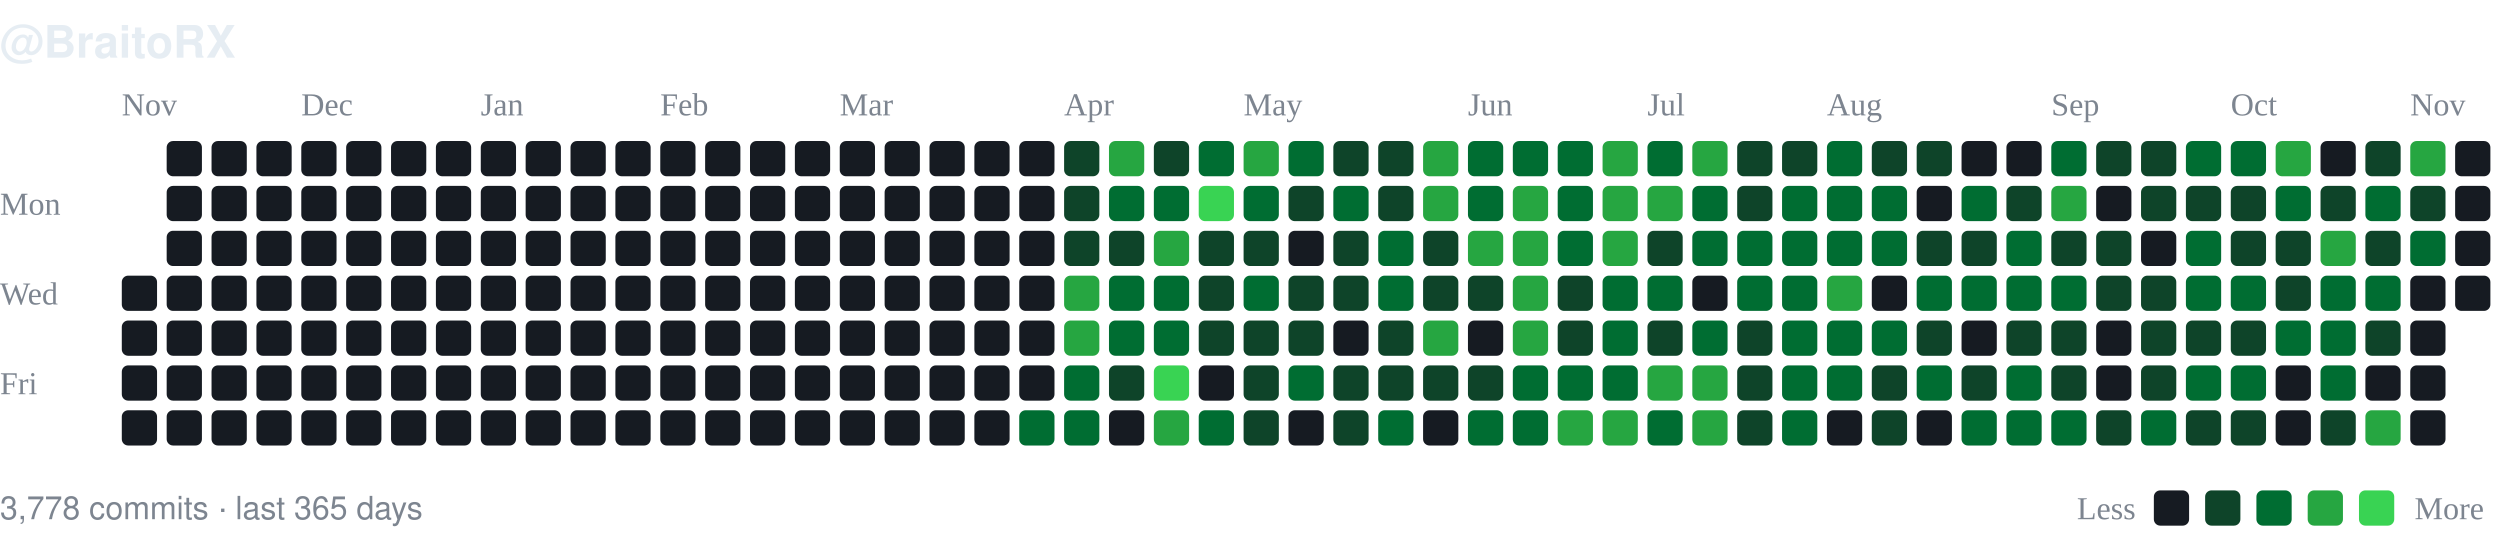
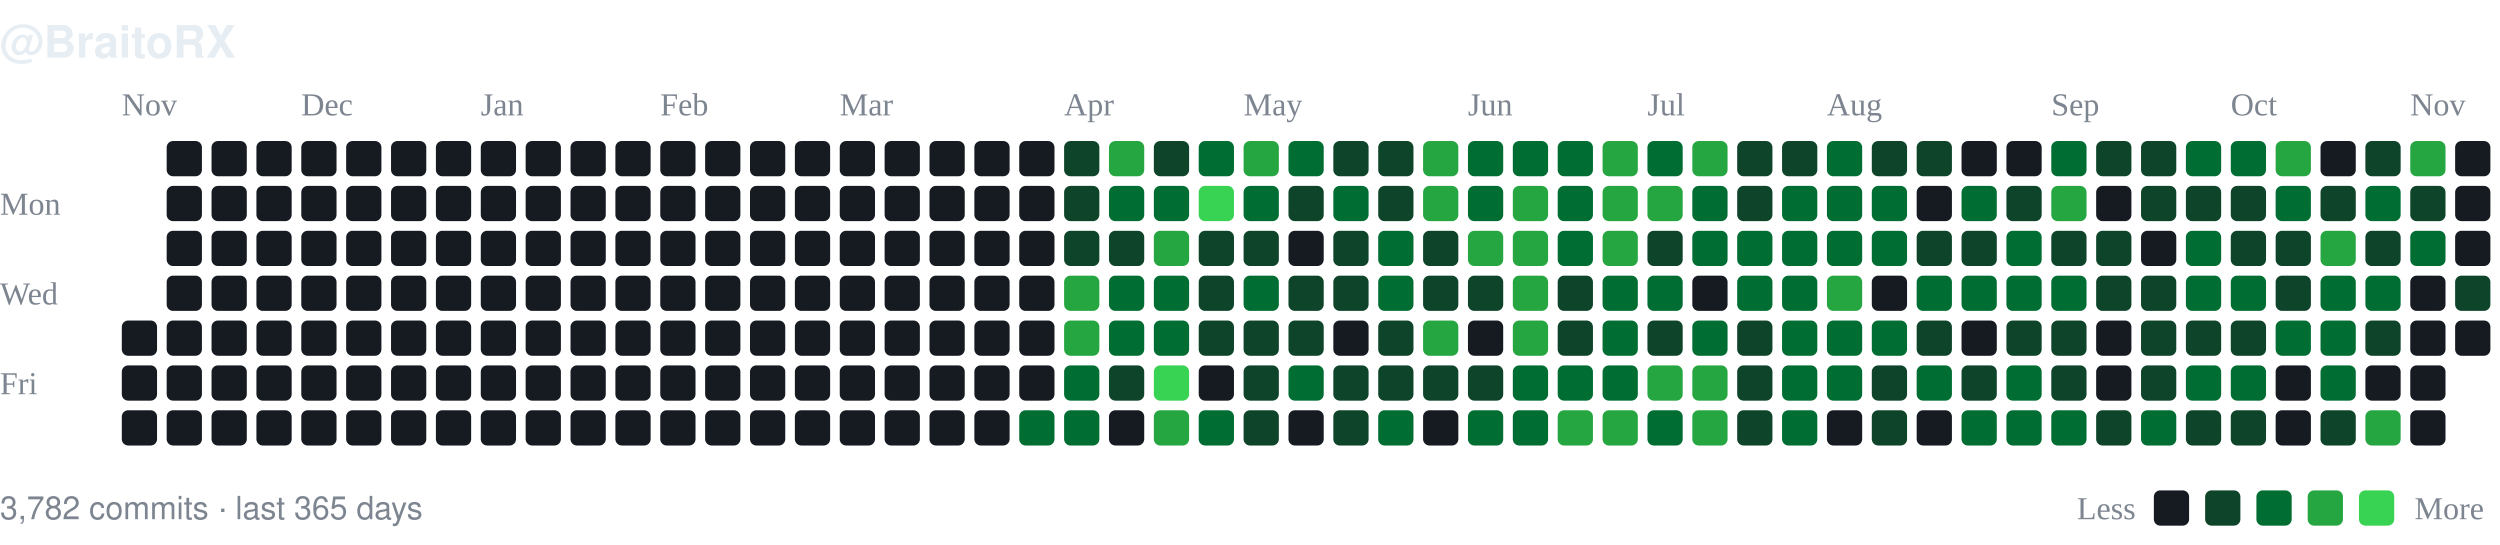
<svg xmlns="http://www.w3.org/2000/svg" width="780" height="170" viewBox="0 0 780 170" role="img">
  <text x="0" y="18" font-size="14" font-weight="600" fill="#e6edf3" font-family="ui-sans-serif,-apple-system,Segoe UI,Helvetica,Arial,sans-serif">@BraitoRX</text>
  <text x="0" y="67" font-size="10" fill="#7d8590">Mon</text>
  <text x="0" y="95" font-size="10" fill="#7d8590">Wed</text>
  <text x="0" y="123" font-size="10" fill="#7d8590">Fri</text>
  <text x="38" y="36" font-size="10" fill="#7d8590">Nov</text>
-   <rect x="38" y="86" width="11" height="11" rx="2" fill="#161b22" />
  <rect x="38" y="100" width="11" height="11" rx="2" fill="#161b22" />
  <rect x="38" y="114" width="11" height="11" rx="2" fill="#161b22" />
  <rect x="38" y="128" width="11" height="11" rx="2" fill="#161b22" />
  <rect x="52" y="44" width="11" height="11" rx="2" fill="#161b22" />
  <rect x="52" y="58" width="11" height="11" rx="2" fill="#161b22" />
  <rect x="52" y="72" width="11" height="11" rx="2" fill="#161b22" />
  <rect x="52" y="86" width="11" height="11" rx="2" fill="#161b22" />
  <rect x="52" y="100" width="11" height="11" rx="2" fill="#161b22" />
  <rect x="52" y="114" width="11" height="11" rx="2" fill="#161b22" />
  <rect x="52" y="128" width="11" height="11" rx="2" fill="#161b22" />
  <rect x="66" y="44" width="11" height="11" rx="2" fill="#161b22" />
  <rect x="66" y="58" width="11" height="11" rx="2" fill="#161b22" />
  <rect x="66" y="72" width="11" height="11" rx="2" fill="#161b22" />
  <rect x="66" y="86" width="11" height="11" rx="2" fill="#161b22" />
  <rect x="66" y="100" width="11" height="11" rx="2" fill="#161b22" />
  <rect x="66" y="114" width="11" height="11" rx="2" fill="#161b22" />
  <rect x="66" y="128" width="11" height="11" rx="2" fill="#161b22" />
  <rect x="80" y="44" width="11" height="11" rx="2" fill="#161b22" />
  <rect x="80" y="58" width="11" height="11" rx="2" fill="#161b22" />
  <rect x="80" y="72" width="11" height="11" rx="2" fill="#161b22" />
  <rect x="80" y="86" width="11" height="11" rx="2" fill="#161b22" />
  <rect x="80" y="100" width="11" height="11" rx="2" fill="#161b22" />
  <rect x="80" y="114" width="11" height="11" rx="2" fill="#161b22" />
  <rect x="80" y="128" width="11" height="11" rx="2" fill="#161b22" />
  <text x="94" y="36" font-size="10" fill="#7d8590">Dec</text>
  <rect x="94" y="44" width="11" height="11" rx="2" fill="#161b22" />
  <rect x="94" y="58" width="11" height="11" rx="2" fill="#161b22" />
  <rect x="94" y="72" width="11" height="11" rx="2" fill="#161b22" />
  <rect x="94" y="86" width="11" height="11" rx="2" fill="#161b22" />
  <rect x="94" y="100" width="11" height="11" rx="2" fill="#161b22" />
  <rect x="94" y="114" width="11" height="11" rx="2" fill="#161b22" />
  <rect x="94" y="128" width="11" height="11" rx="2" fill="#161b22" />
  <rect x="108" y="44" width="11" height="11" rx="2" fill="#161b22" />
  <rect x="108" y="58" width="11" height="11" rx="2" fill="#161b22" />
  <rect x="108" y="72" width="11" height="11" rx="2" fill="#161b22" />
  <rect x="108" y="86" width="11" height="11" rx="2" fill="#161b22" />
  <rect x="108" y="100" width="11" height="11" rx="2" fill="#161b22" />
  <rect x="108" y="114" width="11" height="11" rx="2" fill="#161b22" />
  <rect x="108" y="128" width="11" height="11" rx="2" fill="#161b22" />
  <rect x="122" y="44" width="11" height="11" rx="2" fill="#161b22" />
  <rect x="122" y="58" width="11" height="11" rx="2" fill="#161b22" />
  <rect x="122" y="72" width="11" height="11" rx="2" fill="#161b22" />
  <rect x="122" y="86" width="11" height="11" rx="2" fill="#161b22" />
  <rect x="122" y="100" width="11" height="11" rx="2" fill="#161b22" />
  <rect x="122" y="114" width="11" height="11" rx="2" fill="#161b22" />
  <rect x="122" y="128" width="11" height="11" rx="2" fill="#161b22" />
  <rect x="136" y="44" width="11" height="11" rx="2" fill="#161b22" />
  <rect x="136" y="58" width="11" height="11" rx="2" fill="#161b22" />
  <rect x="136" y="72" width="11" height="11" rx="2" fill="#161b22" />
  <rect x="136" y="86" width="11" height="11" rx="2" fill="#161b22" />
  <rect x="136" y="100" width="11" height="11" rx="2" fill="#161b22" />
  <rect x="136" y="114" width="11" height="11" rx="2" fill="#161b22" />
  <rect x="136" y="128" width="11" height="11" rx="2" fill="#161b22" />
  <text x="150" y="36" font-size="10" fill="#7d8590">Jan</text>
  <rect x="150" y="44" width="11" height="11" rx="2" fill="#161b22" />
  <rect x="150" y="58" width="11" height="11" rx="2" fill="#161b22" />
  <rect x="150" y="72" width="11" height="11" rx="2" fill="#161b22" />
  <rect x="150" y="86" width="11" height="11" rx="2" fill="#161b22" />
  <rect x="150" y="100" width="11" height="11" rx="2" fill="#161b22" />
  <rect x="150" y="114" width="11" height="11" rx="2" fill="#161b22" />
  <rect x="150" y="128" width="11" height="11" rx="2" fill="#161b22" />
  <rect x="164" y="44" width="11" height="11" rx="2" fill="#161b22" />
  <rect x="164" y="58" width="11" height="11" rx="2" fill="#161b22" />
  <rect x="164" y="72" width="11" height="11" rx="2" fill="#161b22" />
  <rect x="164" y="86" width="11" height="11" rx="2" fill="#161b22" />
  <rect x="164" y="100" width="11" height="11" rx="2" fill="#161b22" />
  <rect x="164" y="114" width="11" height="11" rx="2" fill="#161b22" />
  <rect x="164" y="128" width="11" height="11" rx="2" fill="#161b22" />
  <rect x="178" y="44" width="11" height="11" rx="2" fill="#161b22" />
  <rect x="178" y="58" width="11" height="11" rx="2" fill="#161b22" />
  <rect x="178" y="72" width="11" height="11" rx="2" fill="#161b22" />
  <rect x="178" y="86" width="11" height="11" rx="2" fill="#161b22" />
  <rect x="178" y="100" width="11" height="11" rx="2" fill="#161b22" />
  <rect x="178" y="114" width="11" height="11" rx="2" fill="#161b22" />
  <rect x="178" y="128" width="11" height="11" rx="2" fill="#161b22" />
  <rect x="192" y="44" width="11" height="11" rx="2" fill="#161b22" />
  <rect x="192" y="58" width="11" height="11" rx="2" fill="#161b22" />
  <rect x="192" y="72" width="11" height="11" rx="2" fill="#161b22" />
  <rect x="192" y="86" width="11" height="11" rx="2" fill="#161b22" />
  <rect x="192" y="100" width="11" height="11" rx="2" fill="#161b22" />
  <rect x="192" y="114" width="11" height="11" rx="2" fill="#161b22" />
  <rect x="192" y="128" width="11" height="11" rx="2" fill="#161b22" />
  <text x="206" y="36" font-size="10" fill="#7d8590">Feb</text>
  <rect x="206" y="44" width="11" height="11" rx="2" fill="#161b22" />
  <rect x="206" y="58" width="11" height="11" rx="2" fill="#161b22" />
  <rect x="206" y="72" width="11" height="11" rx="2" fill="#161b22" />
  <rect x="206" y="86" width="11" height="11" rx="2" fill="#161b22" />
  <rect x="206" y="100" width="11" height="11" rx="2" fill="#161b22" />
  <rect x="206" y="114" width="11" height="11" rx="2" fill="#161b22" />
  <rect x="206" y="128" width="11" height="11" rx="2" fill="#161b22" />
  <rect x="220" y="44" width="11" height="11" rx="2" fill="#161b22" />
  <rect x="220" y="58" width="11" height="11" rx="2" fill="#161b22" />
  <rect x="220" y="72" width="11" height="11" rx="2" fill="#161b22" />
  <rect x="220" y="86" width="11" height="11" rx="2" fill="#161b22" />
  <rect x="220" y="100" width="11" height="11" rx="2" fill="#161b22" />
  <rect x="220" y="114" width="11" height="11" rx="2" fill="#161b22" />
  <rect x="220" y="128" width="11" height="11" rx="2" fill="#161b22" />
  <rect x="234" y="44" width="11" height="11" rx="2" fill="#161b22" />
  <rect x="234" y="58" width="11" height="11" rx="2" fill="#161b22" />
  <rect x="234" y="72" width="11" height="11" rx="2" fill="#161b22" />
  <rect x="234" y="86" width="11" height="11" rx="2" fill="#161b22" />
  <rect x="234" y="100" width="11" height="11" rx="2" fill="#161b22" />
  <rect x="234" y="114" width="11" height="11" rx="2" fill="#161b22" />
  <rect x="234" y="128" width="11" height="11" rx="2" fill="#161b22" />
  <rect x="248" y="44" width="11" height="11" rx="2" fill="#161b22" />
  <rect x="248" y="58" width="11" height="11" rx="2" fill="#161b22" />
  <rect x="248" y="72" width="11" height="11" rx="2" fill="#161b22" />
  <rect x="248" y="86" width="11" height="11" rx="2" fill="#161b22" />
  <rect x="248" y="100" width="11" height="11" rx="2" fill="#161b22" />
  <rect x="248" y="114" width="11" height="11" rx="2" fill="#161b22" />
  <rect x="248" y="128" width="11" height="11" rx="2" fill="#161b22" />
  <text x="262" y="36" font-size="10" fill="#7d8590">Mar</text>
  <rect x="262" y="44" width="11" height="11" rx="2" fill="#161b22" />
  <rect x="262" y="58" width="11" height="11" rx="2" fill="#161b22" />
  <rect x="262" y="72" width="11" height="11" rx="2" fill="#161b22" />
  <rect x="262" y="86" width="11" height="11" rx="2" fill="#161b22" />
  <rect x="262" y="100" width="11" height="11" rx="2" fill="#161b22" />
  <rect x="262" y="114" width="11" height="11" rx="2" fill="#161b22" />
  <rect x="262" y="128" width="11" height="11" rx="2" fill="#161b22" />
  <rect x="276" y="44" width="11" height="11" rx="2" fill="#161b22" />
  <rect x="276" y="58" width="11" height="11" rx="2" fill="#161b22" />
  <rect x="276" y="72" width="11" height="11" rx="2" fill="#161b22" />
  <rect x="276" y="86" width="11" height="11" rx="2" fill="#161b22" />
  <rect x="276" y="100" width="11" height="11" rx="2" fill="#161b22" />
  <rect x="276" y="114" width="11" height="11" rx="2" fill="#161b22" />
  <rect x="276" y="128" width="11" height="11" rx="2" fill="#161b22" />
  <rect x="290" y="44" width="11" height="11" rx="2" fill="#161b22" />
  <rect x="290" y="58" width="11" height="11" rx="2" fill="#161b22" />
  <rect x="290" y="72" width="11" height="11" rx="2" fill="#161b22" />
  <rect x="290" y="86" width="11" height="11" rx="2" fill="#161b22" />
  <rect x="290" y="100" width="11" height="11" rx="2" fill="#161b22" />
  <rect x="290" y="114" width="11" height="11" rx="2" fill="#161b22" />
  <rect x="290" y="128" width="11" height="11" rx="2" fill="#161b22" />
  <rect x="304" y="44" width="11" height="11" rx="2" fill="#161b22" />
  <rect x="304" y="58" width="11" height="11" rx="2" fill="#161b22" />
  <rect x="304" y="72" width="11" height="11" rx="2" fill="#161b22" />
  <rect x="304" y="86" width="11" height="11" rx="2" fill="#161b22" />
  <rect x="304" y="100" width="11" height="11" rx="2" fill="#161b22" />
  <rect x="304" y="114" width="11" height="11" rx="2" fill="#161b22" />
  <rect x="304" y="128" width="11" height="11" rx="2" fill="#161b22" />
  <rect x="318" y="44" width="11" height="11" rx="2" fill="#161b22" />
  <rect x="318" y="58" width="11" height="11" rx="2" fill="#161b22" />
  <rect x="318" y="72" width="11" height="11" rx="2" fill="#161b22" />
  <rect x="318" y="86" width="11" height="11" rx="2" fill="#161b22" />
  <rect x="318" y="100" width="11" height="11" rx="2" fill="#161b22" />
  <rect x="318" y="114" width="11" height="11" rx="2" fill="#161b22" />
  <rect x="318" y="128" width="11" height="11" rx="2" fill="#006d32" />
  <text x="332" y="36" font-size="10" fill="#7d8590">Apr</text>
  <rect x="332" y="44" width="11" height="11" rx="2" fill="#0e4429" />
  <rect x="332" y="58" width="11" height="11" rx="2" fill="#0e4429" />
  <rect x="332" y="72" width="11" height="11" rx="2" fill="#0e4429" />
  <rect x="332" y="86" width="11" height="11" rx="2" fill="#26a641" />
  <rect x="332" y="100" width="11" height="11" rx="2" fill="#26a641" />
  <rect x="332" y="114" width="11" height="11" rx="2" fill="#006d32" />
  <rect x="332" y="128" width="11" height="11" rx="2" fill="#006d32" />
  <rect x="346" y="44" width="11" height="11" rx="2" fill="#26a641" />
  <rect x="346" y="58" width="11" height="11" rx="2" fill="#006d32" />
  <rect x="346" y="72" width="11" height="11" rx="2" fill="#0e4429" />
  <rect x="346" y="86" width="11" height="11" rx="2" fill="#006d32" />
  <rect x="346" y="100" width="11" height="11" rx="2" fill="#006d32" />
  <rect x="346" y="114" width="11" height="11" rx="2" fill="#0e4429" />
  <rect x="346" y="128" width="11" height="11" rx="2" fill="#161b22" />
  <rect x="360" y="44" width="11" height="11" rx="2" fill="#0e4429" />
  <rect x="360" y="58" width="11" height="11" rx="2" fill="#006d32" />
  <rect x="360" y="72" width="11" height="11" rx="2" fill="#26a641" />
  <rect x="360" y="86" width="11" height="11" rx="2" fill="#006d32" />
  <rect x="360" y="100" width="11" height="11" rx="2" fill="#006d32" />
  <rect x="360" y="114" width="11" height="11" rx="2" fill="#39d353" />
  <rect x="360" y="128" width="11" height="11" rx="2" fill="#26a641" />
  <rect x="374" y="44" width="11" height="11" rx="2" fill="#006d32" />
  <rect x="374" y="58" width="11" height="11" rx="2" fill="#39d353" />
  <rect x="374" y="72" width="11" height="11" rx="2" fill="#0e4429" />
  <rect x="374" y="86" width="11" height="11" rx="2" fill="#0e4429" />
  <rect x="374" y="100" width="11" height="11" rx="2" fill="#0e4429" />
  <rect x="374" y="114" width="11" height="11" rx="2" fill="#161b22" />
  <rect x="374" y="128" width="11" height="11" rx="2" fill="#006d32" />
  <text x="388" y="36" font-size="10" fill="#7d8590">May</text>
  <rect x="388" y="44" width="11" height="11" rx="2" fill="#26a641" />
  <rect x="388" y="58" width="11" height="11" rx="2" fill="#006d32" />
  <rect x="388" y="72" width="11" height="11" rx="2" fill="#0e4429" />
  <rect x="388" y="86" width="11" height="11" rx="2" fill="#006d32" />
  <rect x="388" y="100" width="11" height="11" rx="2" fill="#0e4429" />
  <rect x="388" y="114" width="11" height="11" rx="2" fill="#0e4429" />
  <rect x="388" y="128" width="11" height="11" rx="2" fill="#0e4429" />
  <rect x="402" y="44" width="11" height="11" rx="2" fill="#006d32" />
  <rect x="402" y="58" width="11" height="11" rx="2" fill="#0e4429" />
  <rect x="402" y="72" width="11" height="11" rx="2" fill="#161b22" />
  <rect x="402" y="86" width="11" height="11" rx="2" fill="#0e4429" />
  <rect x="402" y="100" width="11" height="11" rx="2" fill="#0e4429" />
  <rect x="402" y="114" width="11" height="11" rx="2" fill="#006d32" />
  <rect x="402" y="128" width="11" height="11" rx="2" fill="#161b22" />
  <rect x="416" y="44" width="11" height="11" rx="2" fill="#0e4429" />
  <rect x="416" y="58" width="11" height="11" rx="2" fill="#006d32" />
  <rect x="416" y="72" width="11" height="11" rx="2" fill="#0e4429" />
  <rect x="416" y="86" width="11" height="11" rx="2" fill="#0e4429" />
  <rect x="416" y="100" width="11" height="11" rx="2" fill="#161b22" />
  <rect x="416" y="114" width="11" height="11" rx="2" fill="#0e4429" />
  <rect x="416" y="128" width="11" height="11" rx="2" fill="#0e4429" />
  <rect x="430" y="44" width="11" height="11" rx="2" fill="#0e4429" />
  <rect x="430" y="58" width="11" height="11" rx="2" fill="#0e4429" />
  <rect x="430" y="72" width="11" height="11" rx="2" fill="#006d32" />
  <rect x="430" y="86" width="11" height="11" rx="2" fill="#006d32" />
  <rect x="430" y="100" width="11" height="11" rx="2" fill="#0e4429" />
  <rect x="430" y="114" width="11" height="11" rx="2" fill="#0e4429" />
  <rect x="430" y="128" width="11" height="11" rx="2" fill="#006d32" />
  <rect x="444" y="44" width="11" height="11" rx="2" fill="#26a641" />
  <rect x="444" y="58" width="11" height="11" rx="2" fill="#26a641" />
  <rect x="444" y="72" width="11" height="11" rx="2" fill="#0e4429" />
  <rect x="444" y="86" width="11" height="11" rx="2" fill="#0e4429" />
  <rect x="444" y="100" width="11" height="11" rx="2" fill="#26a641" />
  <rect x="444" y="114" width="11" height="11" rx="2" fill="#0e4429" />
  <rect x="444" y="128" width="11" height="11" rx="2" fill="#161b22" />
  <text x="458" y="36" font-size="10" fill="#7d8590">Jun</text>
  <rect x="458" y="44" width="11" height="11" rx="2" fill="#006d32" />
  <rect x="458" y="58" width="11" height="11" rx="2" fill="#006d32" />
  <rect x="458" y="72" width="11" height="11" rx="2" fill="#26a641" />
  <rect x="458" y="86" width="11" height="11" rx="2" fill="#0e4429" />
  <rect x="458" y="100" width="11" height="11" rx="2" fill="#161b22" />
  <rect x="458" y="114" width="11" height="11" rx="2" fill="#0e4429" />
  <rect x="458" y="128" width="11" height="11" rx="2" fill="#006d32" />
  <rect x="472" y="44" width="11" height="11" rx="2" fill="#006d32" />
  <rect x="472" y="58" width="11" height="11" rx="2" fill="#26a641" />
  <rect x="472" y="72" width="11" height="11" rx="2" fill="#26a641" />
  <rect x="472" y="86" width="11" height="11" rx="2" fill="#26a641" />
  <rect x="472" y="100" width="11" height="11" rx="2" fill="#26a641" />
  <rect x="472" y="114" width="11" height="11" rx="2" fill="#006d32" />
  <rect x="472" y="128" width="11" height="11" rx="2" fill="#006d32" />
  <rect x="486" y="44" width="11" height="11" rx="2" fill="#006d32" />
  <rect x="486" y="58" width="11" height="11" rx="2" fill="#006d32" />
  <rect x="486" y="72" width="11" height="11" rx="2" fill="#006d32" />
  <rect x="486" y="86" width="11" height="11" rx="2" fill="#0e4429" />
  <rect x="486" y="100" width="11" height="11" rx="2" fill="#0e4429" />
  <rect x="486" y="114" width="11" height="11" rx="2" fill="#006d32" />
  <rect x="486" y="128" width="11" height="11" rx="2" fill="#26a641" />
  <rect x="500" y="44" width="11" height="11" rx="2" fill="#26a641" />
  <rect x="500" y="58" width="11" height="11" rx="2" fill="#26a641" />
  <rect x="500" y="72" width="11" height="11" rx="2" fill="#26a641" />
  <rect x="500" y="86" width="11" height="11" rx="2" fill="#006d32" />
  <rect x="500" y="100" width="11" height="11" rx="2" fill="#006d32" />
  <rect x="500" y="114" width="11" height="11" rx="2" fill="#006d32" />
  <rect x="500" y="128" width="11" height="11" rx="2" fill="#26a641" />
  <text x="514" y="36" font-size="10" fill="#7d8590">Jul</text>
  <rect x="514" y="44" width="11" height="11" rx="2" fill="#006d32" />
  <rect x="514" y="58" width="11" height="11" rx="2" fill="#26a641" />
  <rect x="514" y="72" width="11" height="11" rx="2" fill="#0e4429" />
  <rect x="514" y="86" width="11" height="11" rx="2" fill="#006d32" />
  <rect x="514" y="100" width="11" height="11" rx="2" fill="#0e4429" />
  <rect x="514" y="114" width="11" height="11" rx="2" fill="#26a641" />
  <rect x="514" y="128" width="11" height="11" rx="2" fill="#006d32" />
  <rect x="528" y="44" width="11" height="11" rx="2" fill="#26a641" />
  <rect x="528" y="58" width="11" height="11" rx="2" fill="#006d32" />
  <rect x="528" y="72" width="11" height="11" rx="2" fill="#006d32" />
  <rect x="528" y="86" width="11" height="11" rx="2" fill="#161b22" />
  <rect x="528" y="100" width="11" height="11" rx="2" fill="#006d32" />
  <rect x="528" y="114" width="11" height="11" rx="2" fill="#26a641" />
  <rect x="528" y="128" width="11" height="11" rx="2" fill="#26a641" />
  <rect x="542" y="44" width="11" height="11" rx="2" fill="#0e4429" />
  <rect x="542" y="58" width="11" height="11" rx="2" fill="#0e4429" />
  <rect x="542" y="72" width="11" height="11" rx="2" fill="#006d32" />
  <rect x="542" y="86" width="11" height="11" rx="2" fill="#006d32" />
  <rect x="542" y="100" width="11" height="11" rx="2" fill="#0e4429" />
  <rect x="542" y="114" width="11" height="11" rx="2" fill="#0e4429" />
  <rect x="542" y="128" width="11" height="11" rx="2" fill="#0e4429" />
  <rect x="556" y="44" width="11" height="11" rx="2" fill="#0e4429" />
  <rect x="556" y="58" width="11" height="11" rx="2" fill="#006d32" />
  <rect x="556" y="72" width="11" height="11" rx="2" fill="#006d32" />
  <rect x="556" y="86" width="11" height="11" rx="2" fill="#006d32" />
  <rect x="556" y="100" width="11" height="11" rx="2" fill="#006d32" />
  <rect x="556" y="114" width="11" height="11" rx="2" fill="#006d32" />
  <rect x="556" y="128" width="11" height="11" rx="2" fill="#006d32" />
  <text x="570" y="36" font-size="10" fill="#7d8590">Aug</text>
  <rect x="570" y="44" width="11" height="11" rx="2" fill="#006d32" />
  <rect x="570" y="58" width="11" height="11" rx="2" fill="#006d32" />
  <rect x="570" y="72" width="11" height="11" rx="2" fill="#006d32" />
  <rect x="570" y="86" width="11" height="11" rx="2" fill="#26a641" />
  <rect x="570" y="100" width="11" height="11" rx="2" fill="#006d32" />
  <rect x="570" y="114" width="11" height="11" rx="2" fill="#006d32" />
  <rect x="570" y="128" width="11" height="11" rx="2" fill="#161b22" />
  <rect x="584" y="44" width="11" height="11" rx="2" fill="#0e4429" />
  <rect x="584" y="58" width="11" height="11" rx="2" fill="#006d32" />
  <rect x="584" y="72" width="11" height="11" rx="2" fill="#006d32" />
  <rect x="584" y="86" width="11" height="11" rx="2" fill="#161b22" />
  <rect x="584" y="100" width="11" height="11" rx="2" fill="#006d32" />
  <rect x="584" y="114" width="11" height="11" rx="2" fill="#0e4429" />
  <rect x="584" y="128" width="11" height="11" rx="2" fill="#0e4429" />
  <rect x="598" y="44" width="11" height="11" rx="2" fill="#0e4429" />
  <rect x="598" y="58" width="11" height="11" rx="2" fill="#161b22" />
  <rect x="598" y="72" width="11" height="11" rx="2" fill="#0e4429" />
  <rect x="598" y="86" width="11" height="11" rx="2" fill="#006d32" />
  <rect x="598" y="100" width="11" height="11" rx="2" fill="#0e4429" />
  <rect x="598" y="114" width="11" height="11" rx="2" fill="#006d32" />
  <rect x="598" y="128" width="11" height="11" rx="2" fill="#161b22" />
  <rect x="612" y="44" width="11" height="11" rx="2" fill="#161b22" />
  <rect x="612" y="58" width="11" height="11" rx="2" fill="#006d32" />
  <rect x="612" y="72" width="11" height="11" rx="2" fill="#0e4429" />
  <rect x="612" y="86" width="11" height="11" rx="2" fill="#006d32" />
  <rect x="612" y="100" width="11" height="11" rx="2" fill="#161b22" />
  <rect x="612" y="114" width="11" height="11" rx="2" fill="#0e4429" />
  <rect x="612" y="128" width="11" height="11" rx="2" fill="#006d32" />
  <rect x="626" y="44" width="11" height="11" rx="2" fill="#161b22" />
  <rect x="626" y="58" width="11" height="11" rx="2" fill="#0e4429" />
  <rect x="626" y="72" width="11" height="11" rx="2" fill="#006d32" />
  <rect x="626" y="86" width="11" height="11" rx="2" fill="#006d32" />
  <rect x="626" y="100" width="11" height="11" rx="2" fill="#0e4429" />
  <rect x="626" y="114" width="11" height="11" rx="2" fill="#006d32" />
  <rect x="626" y="128" width="11" height="11" rx="2" fill="#006d32" />
  <text x="640" y="36" font-size="10" fill="#7d8590">Sep</text>
  <rect x="640" y="44" width="11" height="11" rx="2" fill="#006d32" />
  <rect x="640" y="58" width="11" height="11" rx="2" fill="#26a641" />
  <rect x="640" y="72" width="11" height="11" rx="2" fill="#0e4429" />
  <rect x="640" y="86" width="11" height="11" rx="2" fill="#006d32" />
  <rect x="640" y="100" width="11" height="11" rx="2" fill="#0e4429" />
  <rect x="640" y="114" width="11" height="11" rx="2" fill="#0e4429" />
  <rect x="640" y="128" width="11" height="11" rx="2" fill="#006d32" />
  <rect x="654" y="44" width="11" height="11" rx="2" fill="#0e4429" />
  <rect x="654" y="58" width="11" height="11" rx="2" fill="#161b22" />
  <rect x="654" y="72" width="11" height="11" rx="2" fill="#0e4429" />
  <rect x="654" y="86" width="11" height="11" rx="2" fill="#0e4429" />
  <rect x="654" y="100" width="11" height="11" rx="2" fill="#161b22" />
  <rect x="654" y="114" width="11" height="11" rx="2" fill="#161b22" />
  <rect x="654" y="128" width="11" height="11" rx="2" fill="#0e4429" />
  <rect x="668" y="44" width="11" height="11" rx="2" fill="#0e4429" />
  <rect x="668" y="58" width="11" height="11" rx="2" fill="#0e4429" />
  <rect x="668" y="72" width="11" height="11" rx="2" fill="#161b22" />
  <rect x="668" y="86" width="11" height="11" rx="2" fill="#0e4429" />
  <rect x="668" y="100" width="11" height="11" rx="2" fill="#0e4429" />
  <rect x="668" y="114" width="11" height="11" rx="2" fill="#0e4429" />
  <rect x="668" y="128" width="11" height="11" rx="2" fill="#006d32" />
  <rect x="682" y="44" width="11" height="11" rx="2" fill="#006d32" />
  <rect x="682" y="58" width="11" height="11" rx="2" fill="#0e4429" />
  <rect x="682" y="72" width="11" height="11" rx="2" fill="#006d32" />
  <rect x="682" y="86" width="11" height="11" rx="2" fill="#006d32" />
  <rect x="682" y="100" width="11" height="11" rx="2" fill="#0e4429" />
  <rect x="682" y="114" width="11" height="11" rx="2" fill="#006d32" />
  <rect x="682" y="128" width="11" height="11" rx="2" fill="#0e4429" />
  <text x="696" y="36" font-size="10" fill="#7d8590">Oct</text>
  <rect x="696" y="44" width="11" height="11" rx="2" fill="#006d32" />
  <rect x="696" y="58" width="11" height="11" rx="2" fill="#0e4429" />
  <rect x="696" y="72" width="11" height="11" rx="2" fill="#0e4429" />
  <rect x="696" y="86" width="11" height="11" rx="2" fill="#006d32" />
  <rect x="696" y="100" width="11" height="11" rx="2" fill="#0e4429" />
  <rect x="696" y="114" width="11" height="11" rx="2" fill="#006d32" />
  <rect x="696" y="128" width="11" height="11" rx="2" fill="#0e4429" />
  <rect x="710" y="44" width="11" height="11" rx="2" fill="#26a641" />
  <rect x="710" y="58" width="11" height="11" rx="2" fill="#006d32" />
  <rect x="710" y="72" width="11" height="11" rx="2" fill="#0e4429" />
  <rect x="710" y="86" width="11" height="11" rx="2" fill="#0e4429" />
  <rect x="710" y="100" width="11" height="11" rx="2" fill="#006d32" />
  <rect x="710" y="114" width="11" height="11" rx="2" fill="#161b22" />
  <rect x="710" y="128" width="11" height="11" rx="2" fill="#161b22" />
  <rect x="724" y="44" width="11" height="11" rx="2" fill="#161b22" />
  <rect x="724" y="58" width="11" height="11" rx="2" fill="#0e4429" />
  <rect x="724" y="72" width="11" height="11" rx="2" fill="#26a641" />
  <rect x="724" y="86" width="11" height="11" rx="2" fill="#006d32" />
  <rect x="724" y="100" width="11" height="11" rx="2" fill="#006d32" />
  <rect x="724" y="114" width="11" height="11" rx="2" fill="#006d32" />
  <rect x="724" y="128" width="11" height="11" rx="2" fill="#0e4429" />
  <rect x="738" y="44" width="11" height="11" rx="2" fill="#0e4429" />
  <rect x="738" y="58" width="11" height="11" rx="2" fill="#006d32" />
  <rect x="738" y="72" width="11" height="11" rx="2" fill="#0e4429" />
  <rect x="738" y="86" width="11" height="11" rx="2" fill="#006d32" />
  <rect x="738" y="100" width="11" height="11" rx="2" fill="#0e4429" />
  <rect x="738" y="114" width="11" height="11" rx="2" fill="#161b22" />
  <rect x="738" y="128" width="11" height="11" rx="2" fill="#26a641" />
  <text x="752" y="36" font-size="10" fill="#7d8590">Nov</text>
  <rect x="752" y="44" width="11" height="11" rx="2" fill="#26a641" />
  <rect x="752" y="58" width="11" height="11" rx="2" fill="#0e4429" />
  <rect x="752" y="72" width="11" height="11" rx="2" fill="#006d32" />
  <rect x="752" y="86" width="11" height="11" rx="2" fill="#161b22" />
  <rect x="752" y="100" width="11" height="11" rx="2" fill="#161b22" />
  <rect x="752" y="114" width="11" height="11" rx="2" fill="#161b22" />
  <rect x="752" y="128" width="11" height="11" rx="2" fill="#161b22" />
  <rect x="766" y="44" width="11" height="11" rx="2" fill="#161b22" />
  <rect x="766" y="58" width="11" height="11" rx="2" fill="#161b22" />
  <rect x="766" y="72" width="11" height="11" rx="2" fill="#161b22" />
-   <rect x="766" y="86" width="11" height="11" rx="2" fill="#161b22" />
+   <rect x="766" y="86" width="11" height="11" rx="2" fill="#0e4429" />
+   <rect x="766" y="100" width="11" height="11" rx="2" fill="#161b22" />
  <text x="648" y="162" font-size="10" fill="#7d8590">Less</text>
  <rect x="672" y="153" width="11" height="11" rx="2" fill="#161b22" />
  <rect x="688" y="153" width="11" height="11" rx="2" fill="#0e4429" />
  <rect x="704" y="153" width="11" height="11" rx="2" fill="#006d32" />
  <rect x="720" y="153" width="11" height="11" rx="2" fill="#26a641" />
  <rect x="736" y="153" width="11" height="11" rx="2" fill="#39d353" />
  <text x="775" y="162" font-size="10" fill="#7d8590" text-anchor="end">More</text>
-   <text x="0" y="162" font-size="10" fill="#7d8590" font-family="ui-sans-serif,-apple-system,Segoe UI,Helvetica,Arial,sans-serif">3,778 commits · last 365 days</text>
+   <text x="0" y="162" font-size="10" fill="#7d8590" font-family="ui-sans-serif,-apple-system,Segoe UI,Helvetica,Arial,sans-serif">3,782 commits · last 365 days</text>
</svg>
